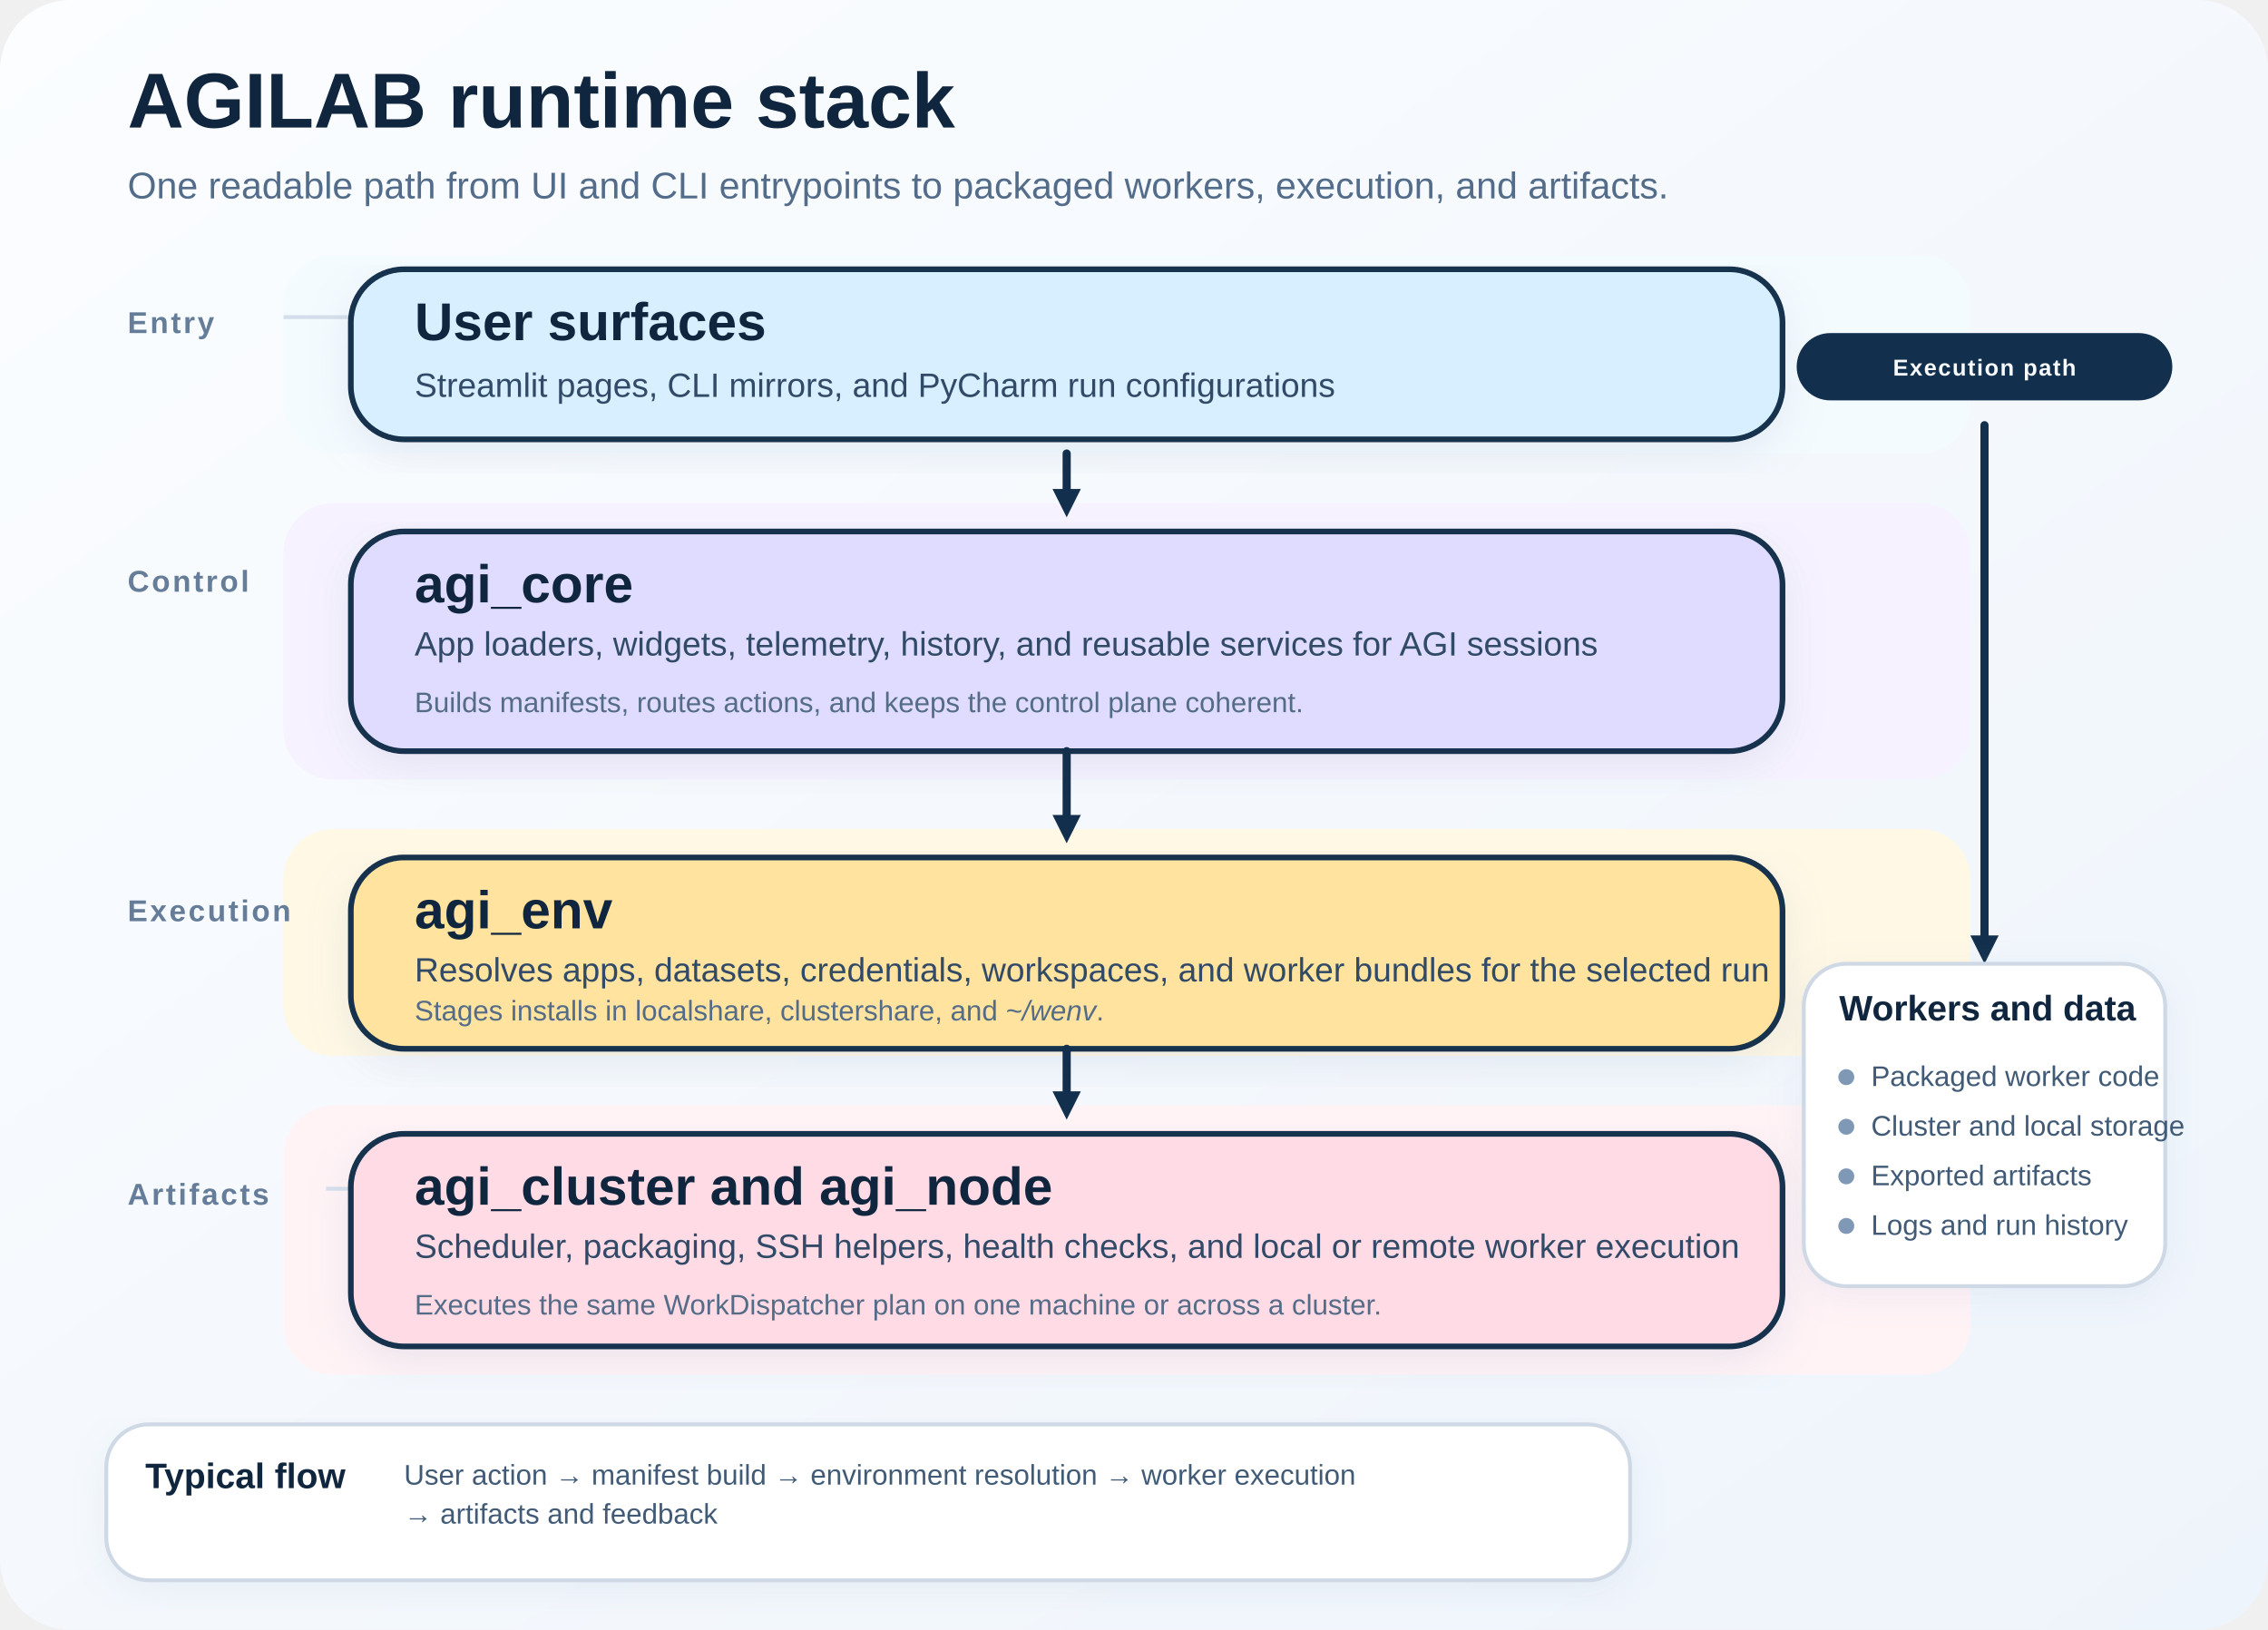
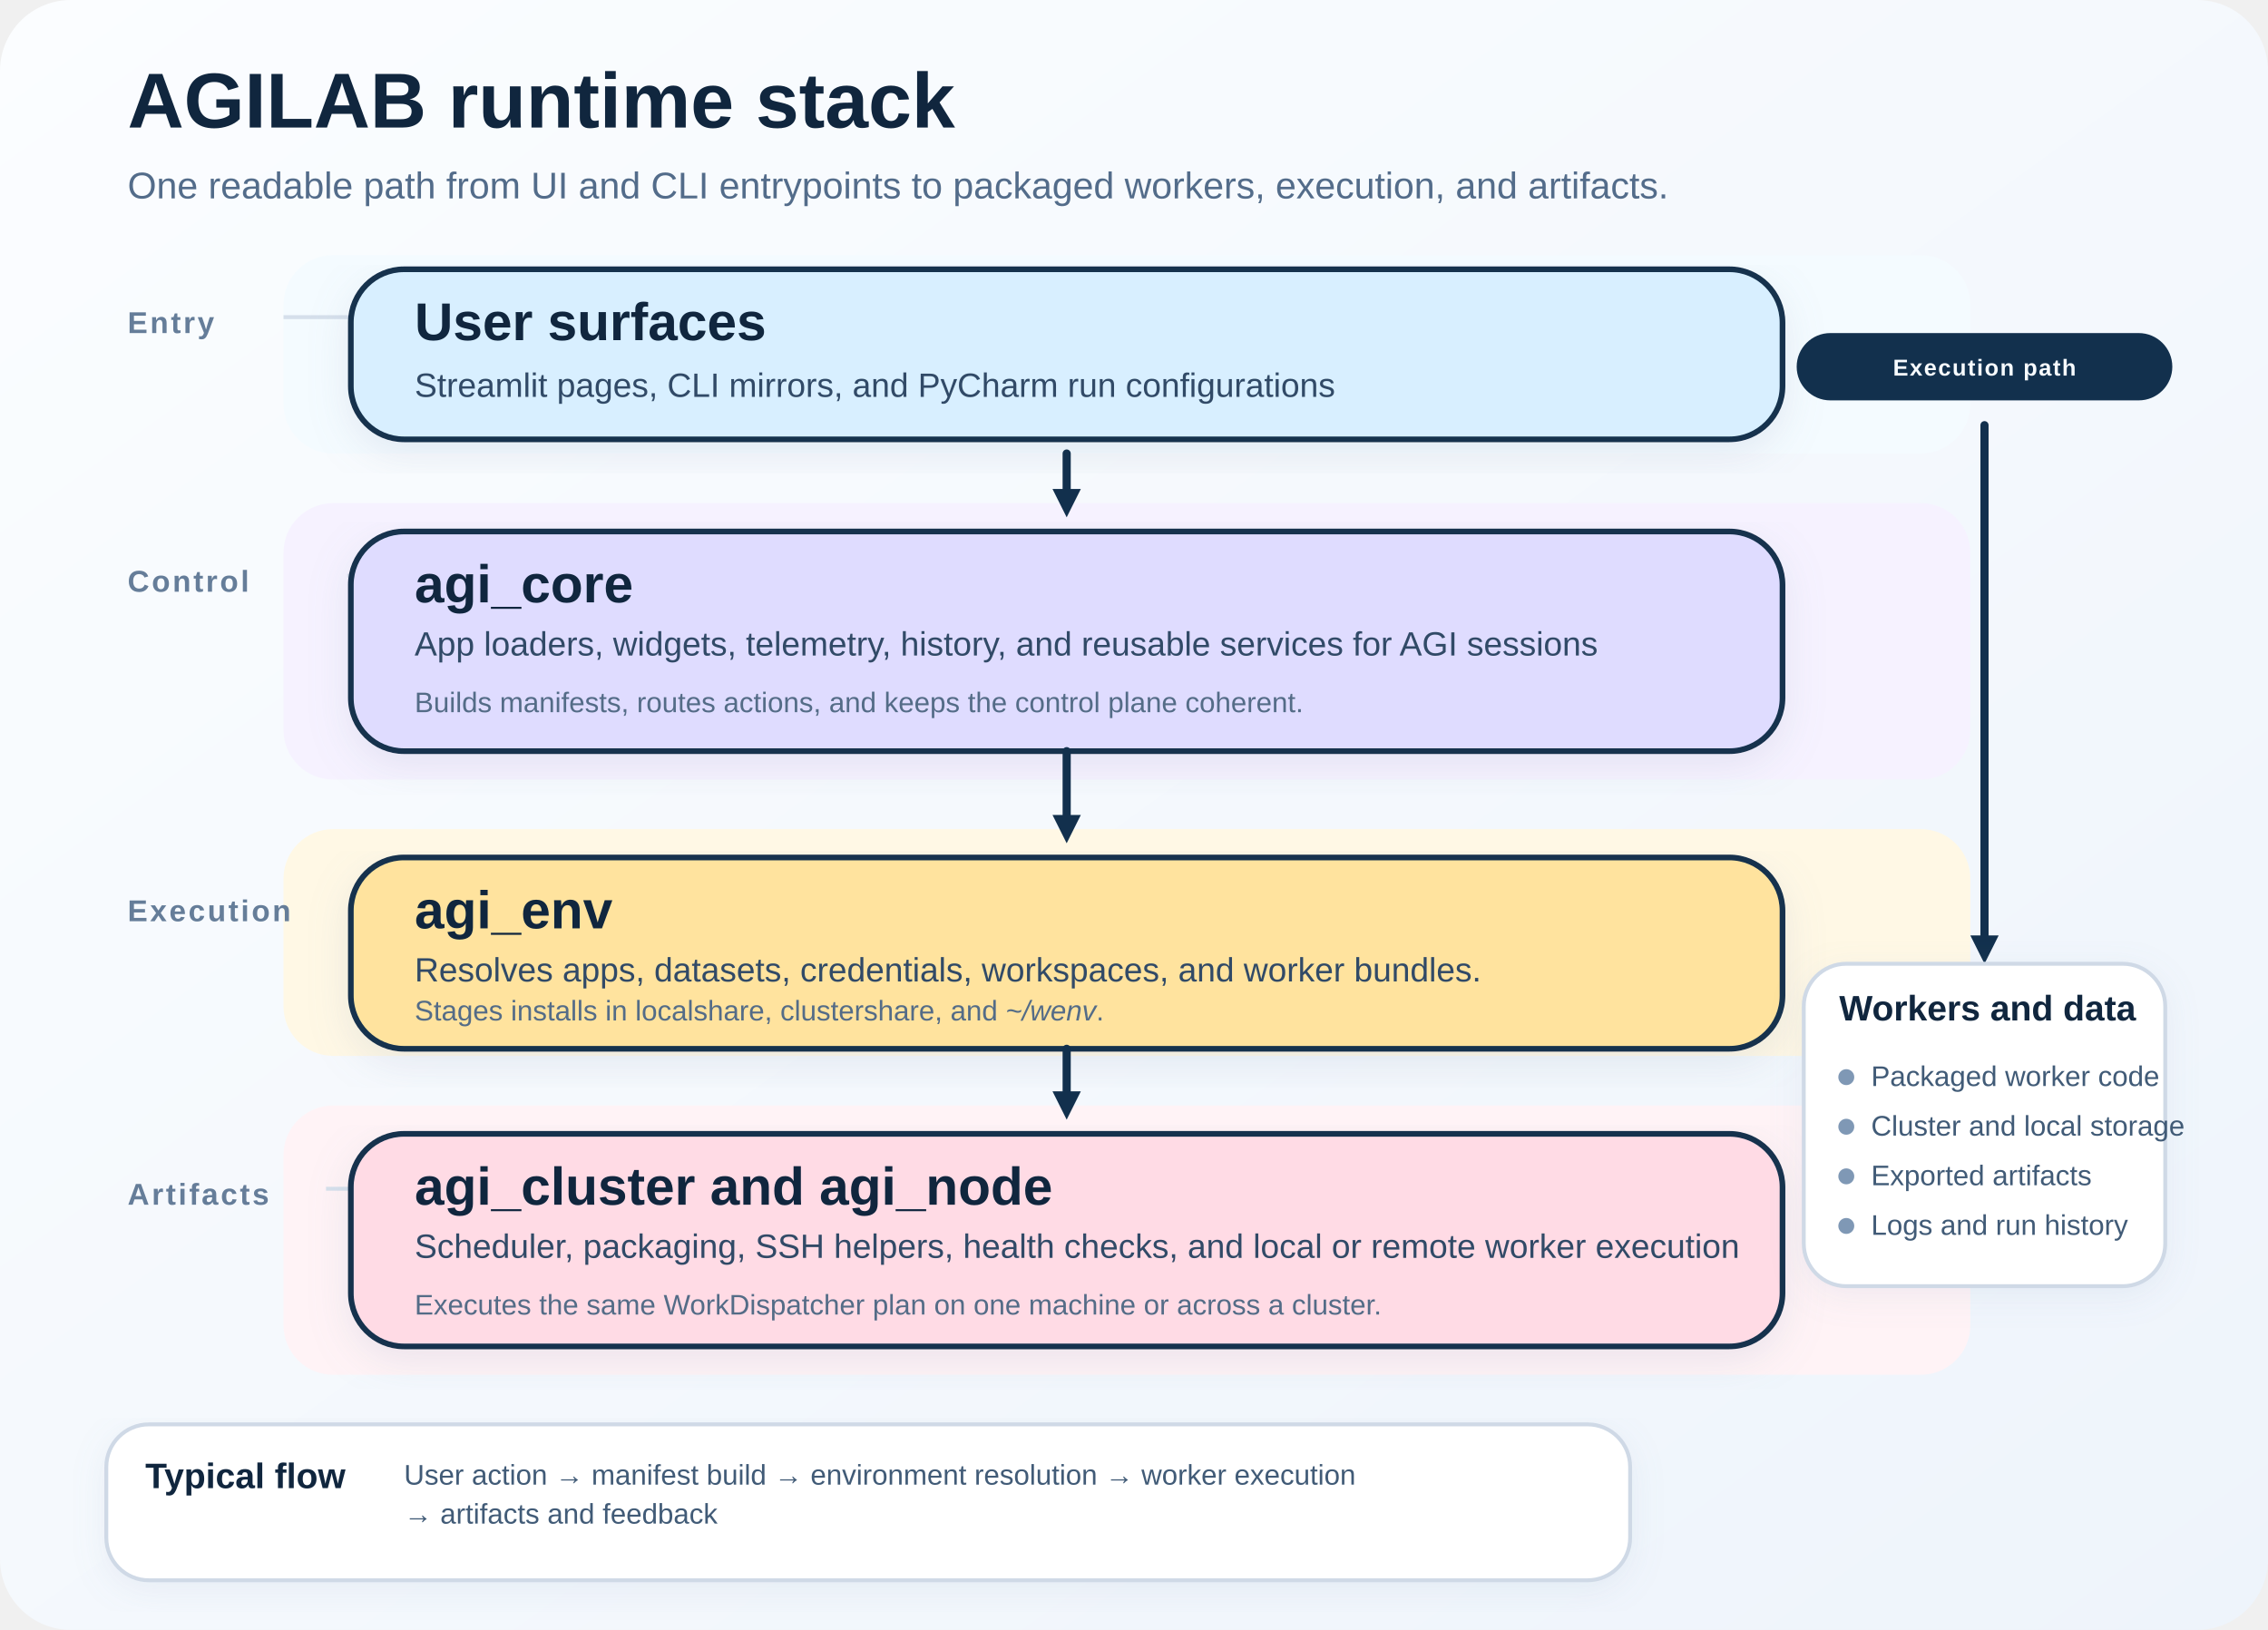
<svg xmlns="http://www.w3.org/2000/svg" width="1280" height="920" viewBox="0 0 1280 920" role="img" aria-labelledby="title desc">
  <defs>
    <style>
      text {
        font-family: Arial, Helvetica, sans-serif;
        fill: #10263e;
      }
      .title {
        font-size: 44px;
        font-weight: 700;
      }
      .subtitle {
        font-size: 21px;
        fill: #536c8a;
      }
      .lane-label {
        font-size: 17px;
        font-weight: 700;
        letter-spacing: 0.08em;
        text-transform: uppercase;
        fill: #657d99;
      }
      .lane-rule {
        stroke: #d5dfeb;
        stroke-width: 2.2;
      }
      .box {
        stroke: #12304d;
        stroke-width: 3.2;
        rx: 30;
        ry: 30;
        filter: url(#shadow);
      }
      .box-title {
        font-size: 30px;
        font-weight: 700;
      }
      .box-body {
        font-size: 19px;
        fill: #314a67;
      }
      .box-note {
        font-size: 16px;
        fill: #546c87;
      }
      .callout {
        stroke: #cfd9e6;
        stroke-width: 2.2;
        rx: 24;
        ry: 24;
        filter: url(#shadow-soft);
      }
      .callout-title {
        font-size: 20px;
        font-weight: 700;
      }
      .callout-body {
        font-size: 16px;
        fill: #415b77;
      }
      .arrow {
        stroke: #12304d;
        stroke-width: 4.6;
        stroke-linecap: round;
      }
      .arrow-soft {
        stroke: #7d92ae;
        stroke-width: 3.4;
        stroke-linecap: round;
      }
      .arrow-head {
        fill: #12304d;
      }
      .arrow-head-soft {
        fill: #7d92ae;
      }
      .badge {
        fill: #12304d;
      }
      .badge-text {
        font-size: 13px;
        font-weight: 700;
        fill: #f7fbff;
        letter-spacing: 0.06em;
        text-transform: uppercase;
      }
      .bullet {
        fill: #7f98b5;
      }
    </style>
    <linearGradient id="bg" x1="0%" y1="0%" x2="100%" y2="100%">
      <stop offset="0%" stop-color="#fbfdff" />
      <stop offset="100%" stop-color="#eef4fb" />
    </linearGradient>
    <filter id="shadow" x="-10%" y="-10%" width="130%" height="130%">
      <feDropShadow dx="0" dy="7" stdDeviation="11" flood-color="#90a5c1" flood-opacity="0.18" />
    </filter>
    <filter id="shadow-soft" x="-10%" y="-10%" width="130%" height="130%">
      <feDropShadow dx="0" dy="5" stdDeviation="9" flood-color="#90a5c1" flood-opacity="0.13" />
    </filter>
  </defs>
  <rect width="1280" height="920" fill="url(#bg)" rx="40" ry="40" />
  <g transform="translate(72,72)">
    <text class="title" x="0" y="0">AGILAB runtime stack</text>
    <text class="subtitle" x="0" y="40">One readable path from UI and CLI entrypoints to packaged workers, execution, and artifacts.</text>
  </g>
  <rect x="160" y="144" width="952" height="112" fill="#f4fbff" rx="28" ry="28" />
  <rect x="160" y="284" width="952" height="156" fill="#f6f2ff" rx="28" ry="28" />
  <rect x="160" y="468" width="952" height="128" fill="#fff8e5" rx="28" ry="28" />
  <rect x="160" y="624" width="952" height="152" fill="#fff3f6" rx="28" ry="28" />
  <g transform="translate(72,154)">
    <text class="lane-label" x="0" y="34">Entry</text>
    <line class="lane-rule" x1="88" y1="25" x2="180" y2="25" />
    <text class="lane-label" x="0" y="180">Control</text>
    <line class="lane-rule" x1="124" y1="171" x2="212" y2="171" />
    <text class="lane-label" x="0" y="366">Execution</text>
    <line class="lane-rule" x1="148" y1="357" x2="238" y2="357" />
    <text class="lane-label" x="0" y="526">Artifacts</text>
    <line class="lane-rule" x1="112" y1="517" x2="180" y2="517" />
  </g>
  <g transform="translate(198,152)">
    <rect class="box" width="808" height="96" fill="#d8efff" />
    <text class="box-title" x="36" y="40">User surfaces</text>
    <text class="box-body" x="36" y="72">
      <tspan x="36" dy="0">Streamlit pages, CLI mirrors, and PyCharm run configurations</tspan>
    </text>
  </g>
  <g transform="translate(198,300)">
    <rect class="box" width="808" height="124" fill="#dfdcff" />
    <text class="box-title" x="36" y="40">agi_core</text>
    <text class="box-body" x="36" y="70">
      <tspan x="36" dy="0">App loaders, widgets, telemetry, history, and reusable services for AGI sessions</tspan>
    </text>
    <text class="box-note" x="36" y="102">Builds manifests, routes actions, and keeps the control plane coherent.</text>
  </g>
  <g transform="translate(198,484)">
    <rect class="box" width="808" height="108" fill="#ffe39e" />
    <text class="box-title" x="36" y="40">agi_env</text>
    <text class="box-body" x="36" y="70">
-       <tspan x="36" dy="0">Resolves apps, datasets, credentials, workspaces, and worker bundles for the selected run</tspan>
+       <tspan x="36" dy="0">Resolves apps, datasets, credentials, workspaces, and worker bundles.</tspan>
    </text>
    <text class="box-note" x="36" y="92">Stages installs in localshare, clustershare, and <tspan font-style="italic">~/wenv</tspan>.</text>
  </g>
  <g transform="translate(198,640)">
    <rect class="box" width="808" height="120" fill="#ffdbe5" />
    <text class="box-title" x="36" y="40">agi_cluster and agi_node</text>
    <text class="box-body" x="36" y="70">
      <tspan x="36" dy="0">Scheduler, packaging, SSH helpers, health checks, and local or remote worker execution</tspan>
    </text>
    <text class="box-note" x="36" y="102">Executes the same WorkDispatcher plan on one machine or across a cluster.</text>
  </g>
  <g transform="translate(1014,188)">
    <rect class="badge" width="212" height="38" rx="19" ry="19" />
    <text class="badge-text" x="106" y="24" text-anchor="middle">Execution path</text>
    <line class="arrow" x1="106" y1="52" x2="106" y2="340" />
    <polygon class="arrow-head" points="98,340 114,340 106,356" />
  </g>
  <g transform="translate(1018,544)">
    <rect class="callout" width="204" height="182" fill="#ffffff" />
    <text class="callout-title" x="20" y="32">Workers and data</text>
    <circle class="bullet" cx="24" cy="64" r="4.5" />
    <text class="callout-body" x="38" y="69">Packaged worker code</text>
    <circle class="bullet" cx="24" cy="92" r="4.5" />
    <text class="callout-body" x="38" y="97">Cluster and local storage</text>
    <circle class="bullet" cx="24" cy="120" r="4.5" />
    <text class="callout-body" x="38" y="125">Exported artifacts</text>
    <circle class="bullet" cx="24" cy="148" r="4.5" />
    <text class="callout-body" x="38" y="153">Logs and run history</text>
  </g>
  <g transform="translate(60,804)">
    <rect class="callout" width="860" height="88" fill="#ffffff" />
    <text class="callout-title" x="22" y="36">Typical flow</text>
    <text class="callout-body" x="168" y="34">
      <tspan x="168" dy="0">User action → manifest build → environment resolution → worker execution</tspan>
      <tspan x="168" dy="22">→ artifacts and feedback</tspan>
    </text>
  </g>
  <line class="arrow" x1="602" y1="256" x2="602" y2="276" />
  <polygon class="arrow-head" points="594,276 610,276 602,292" />
  <line class="arrow" x1="602" y1="424" x2="602" y2="460" />
  <polygon class="arrow-head" points="594,460 610,460 602,476" />
  <line class="arrow" x1="602" y1="592" x2="602" y2="616" />
  <polygon class="arrow-head" points="594,616 610,616 602,632" />
</svg>
